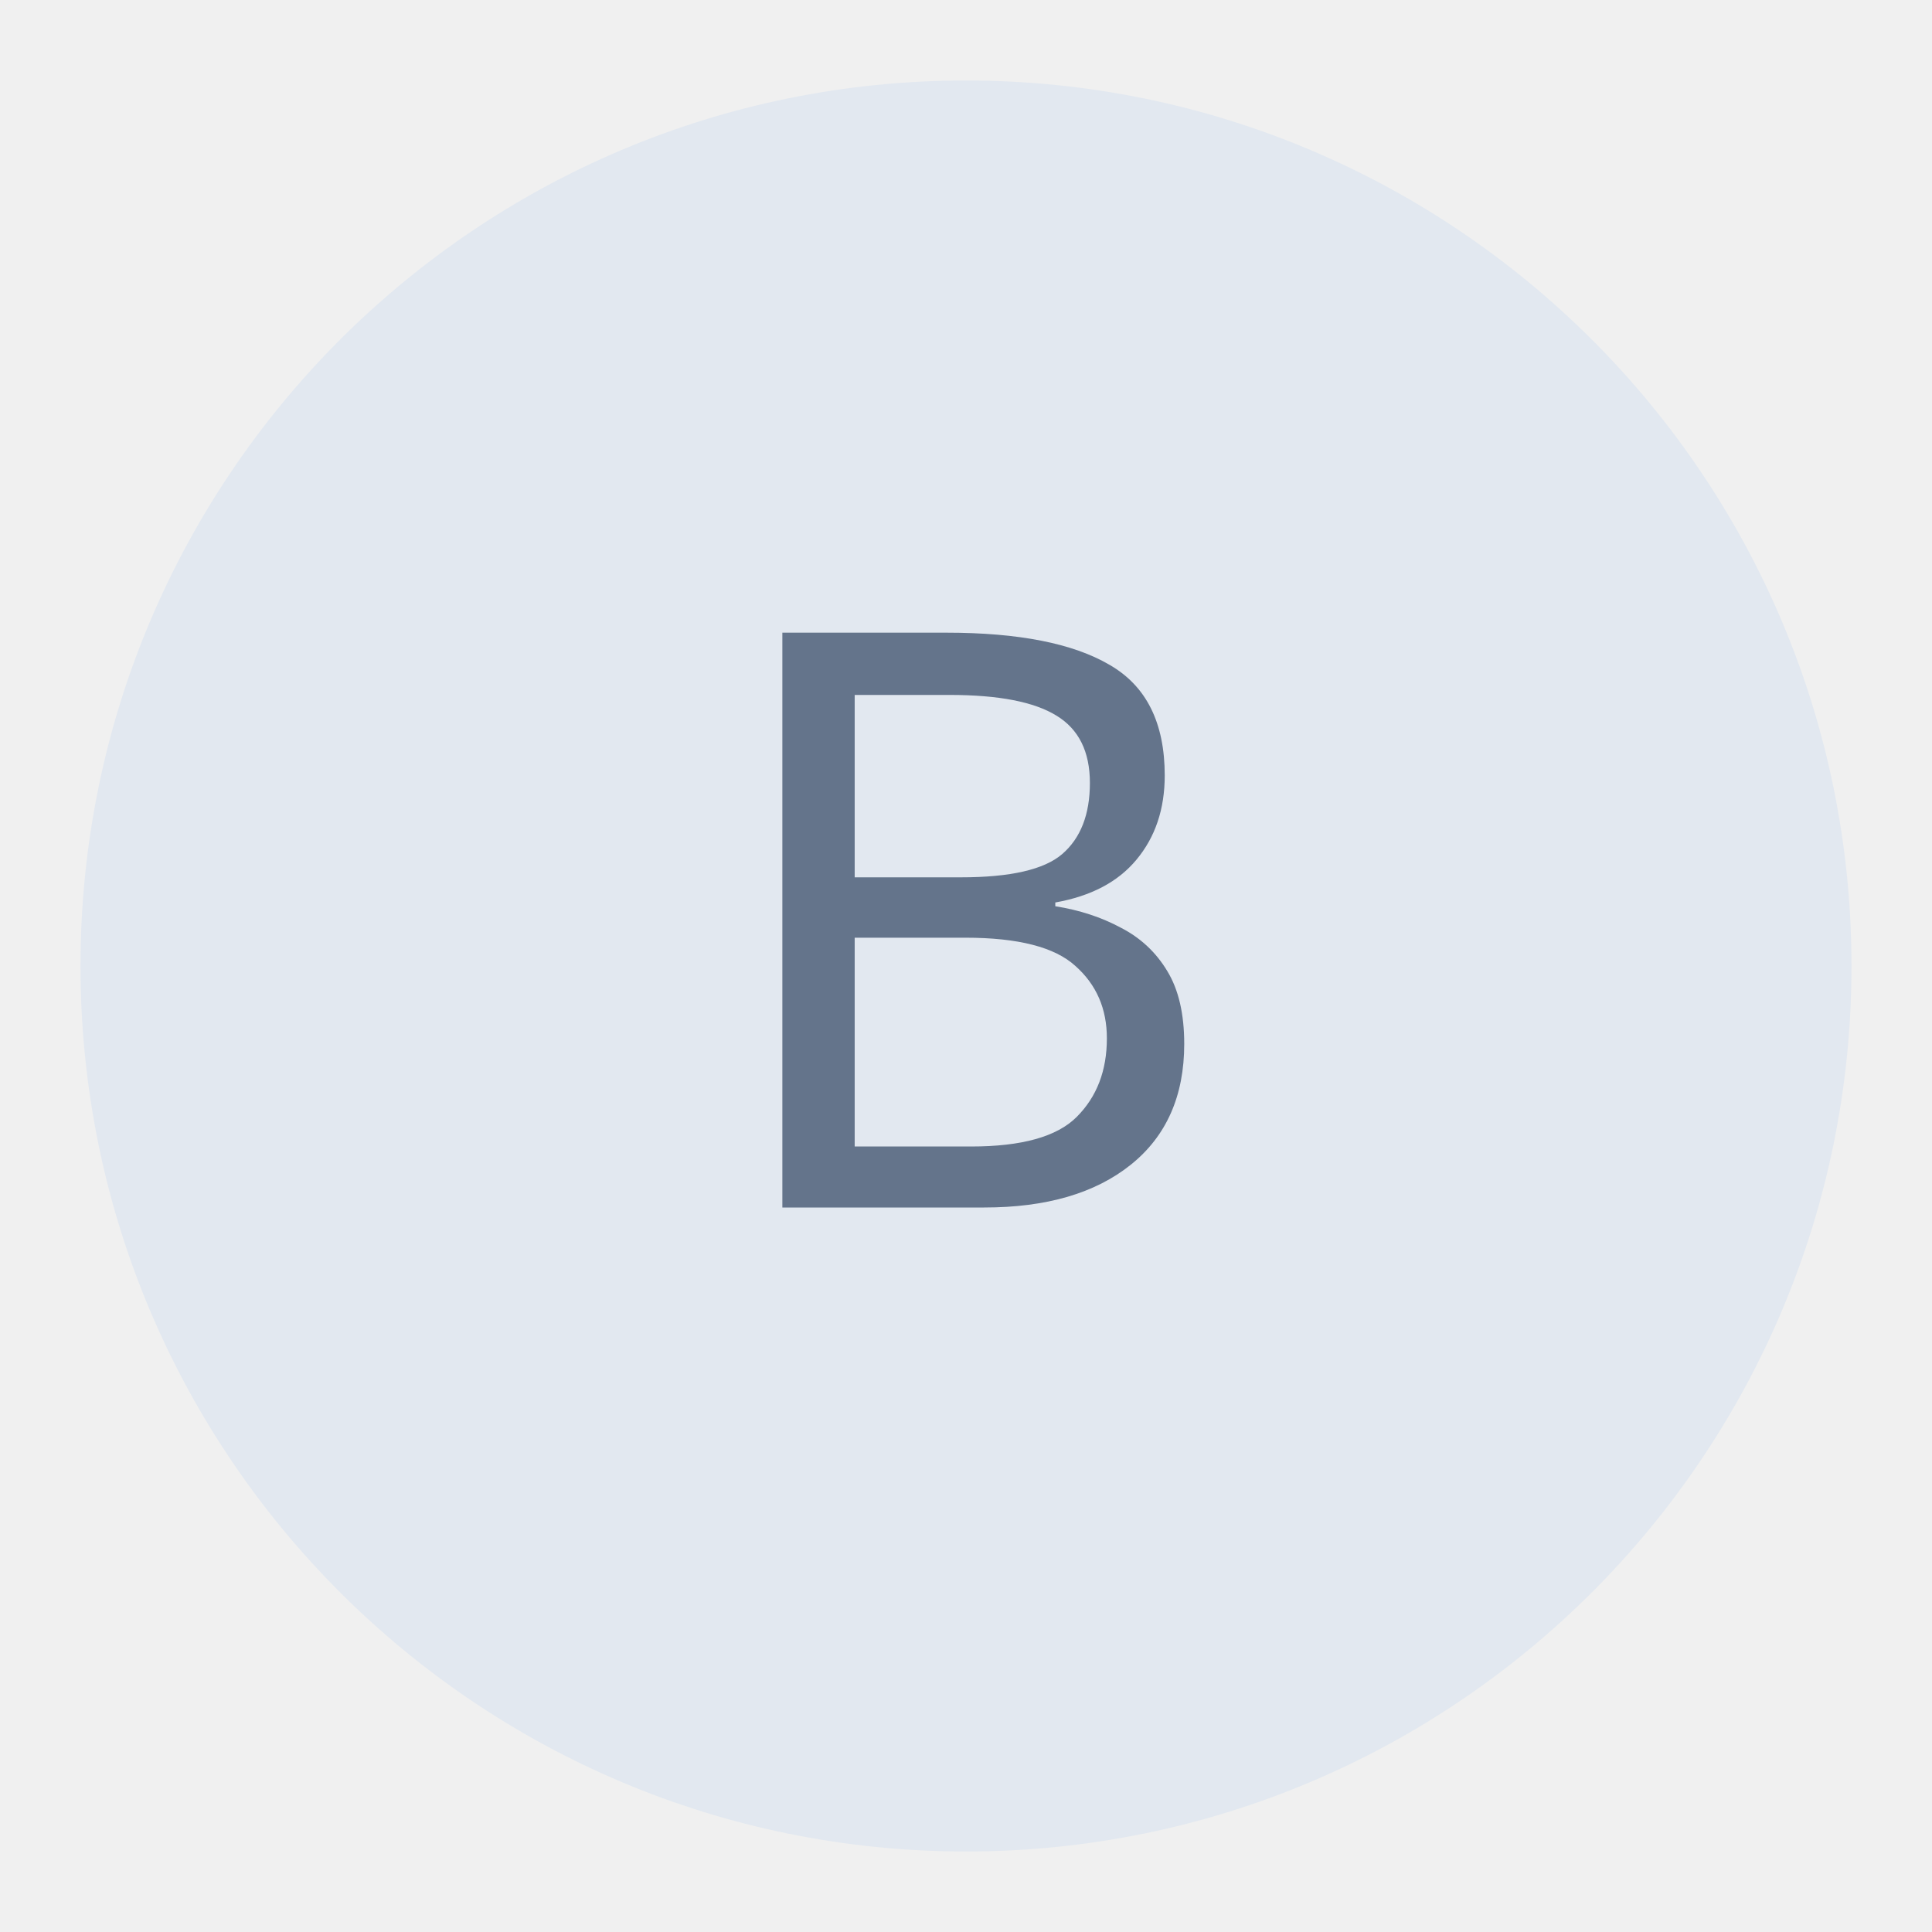
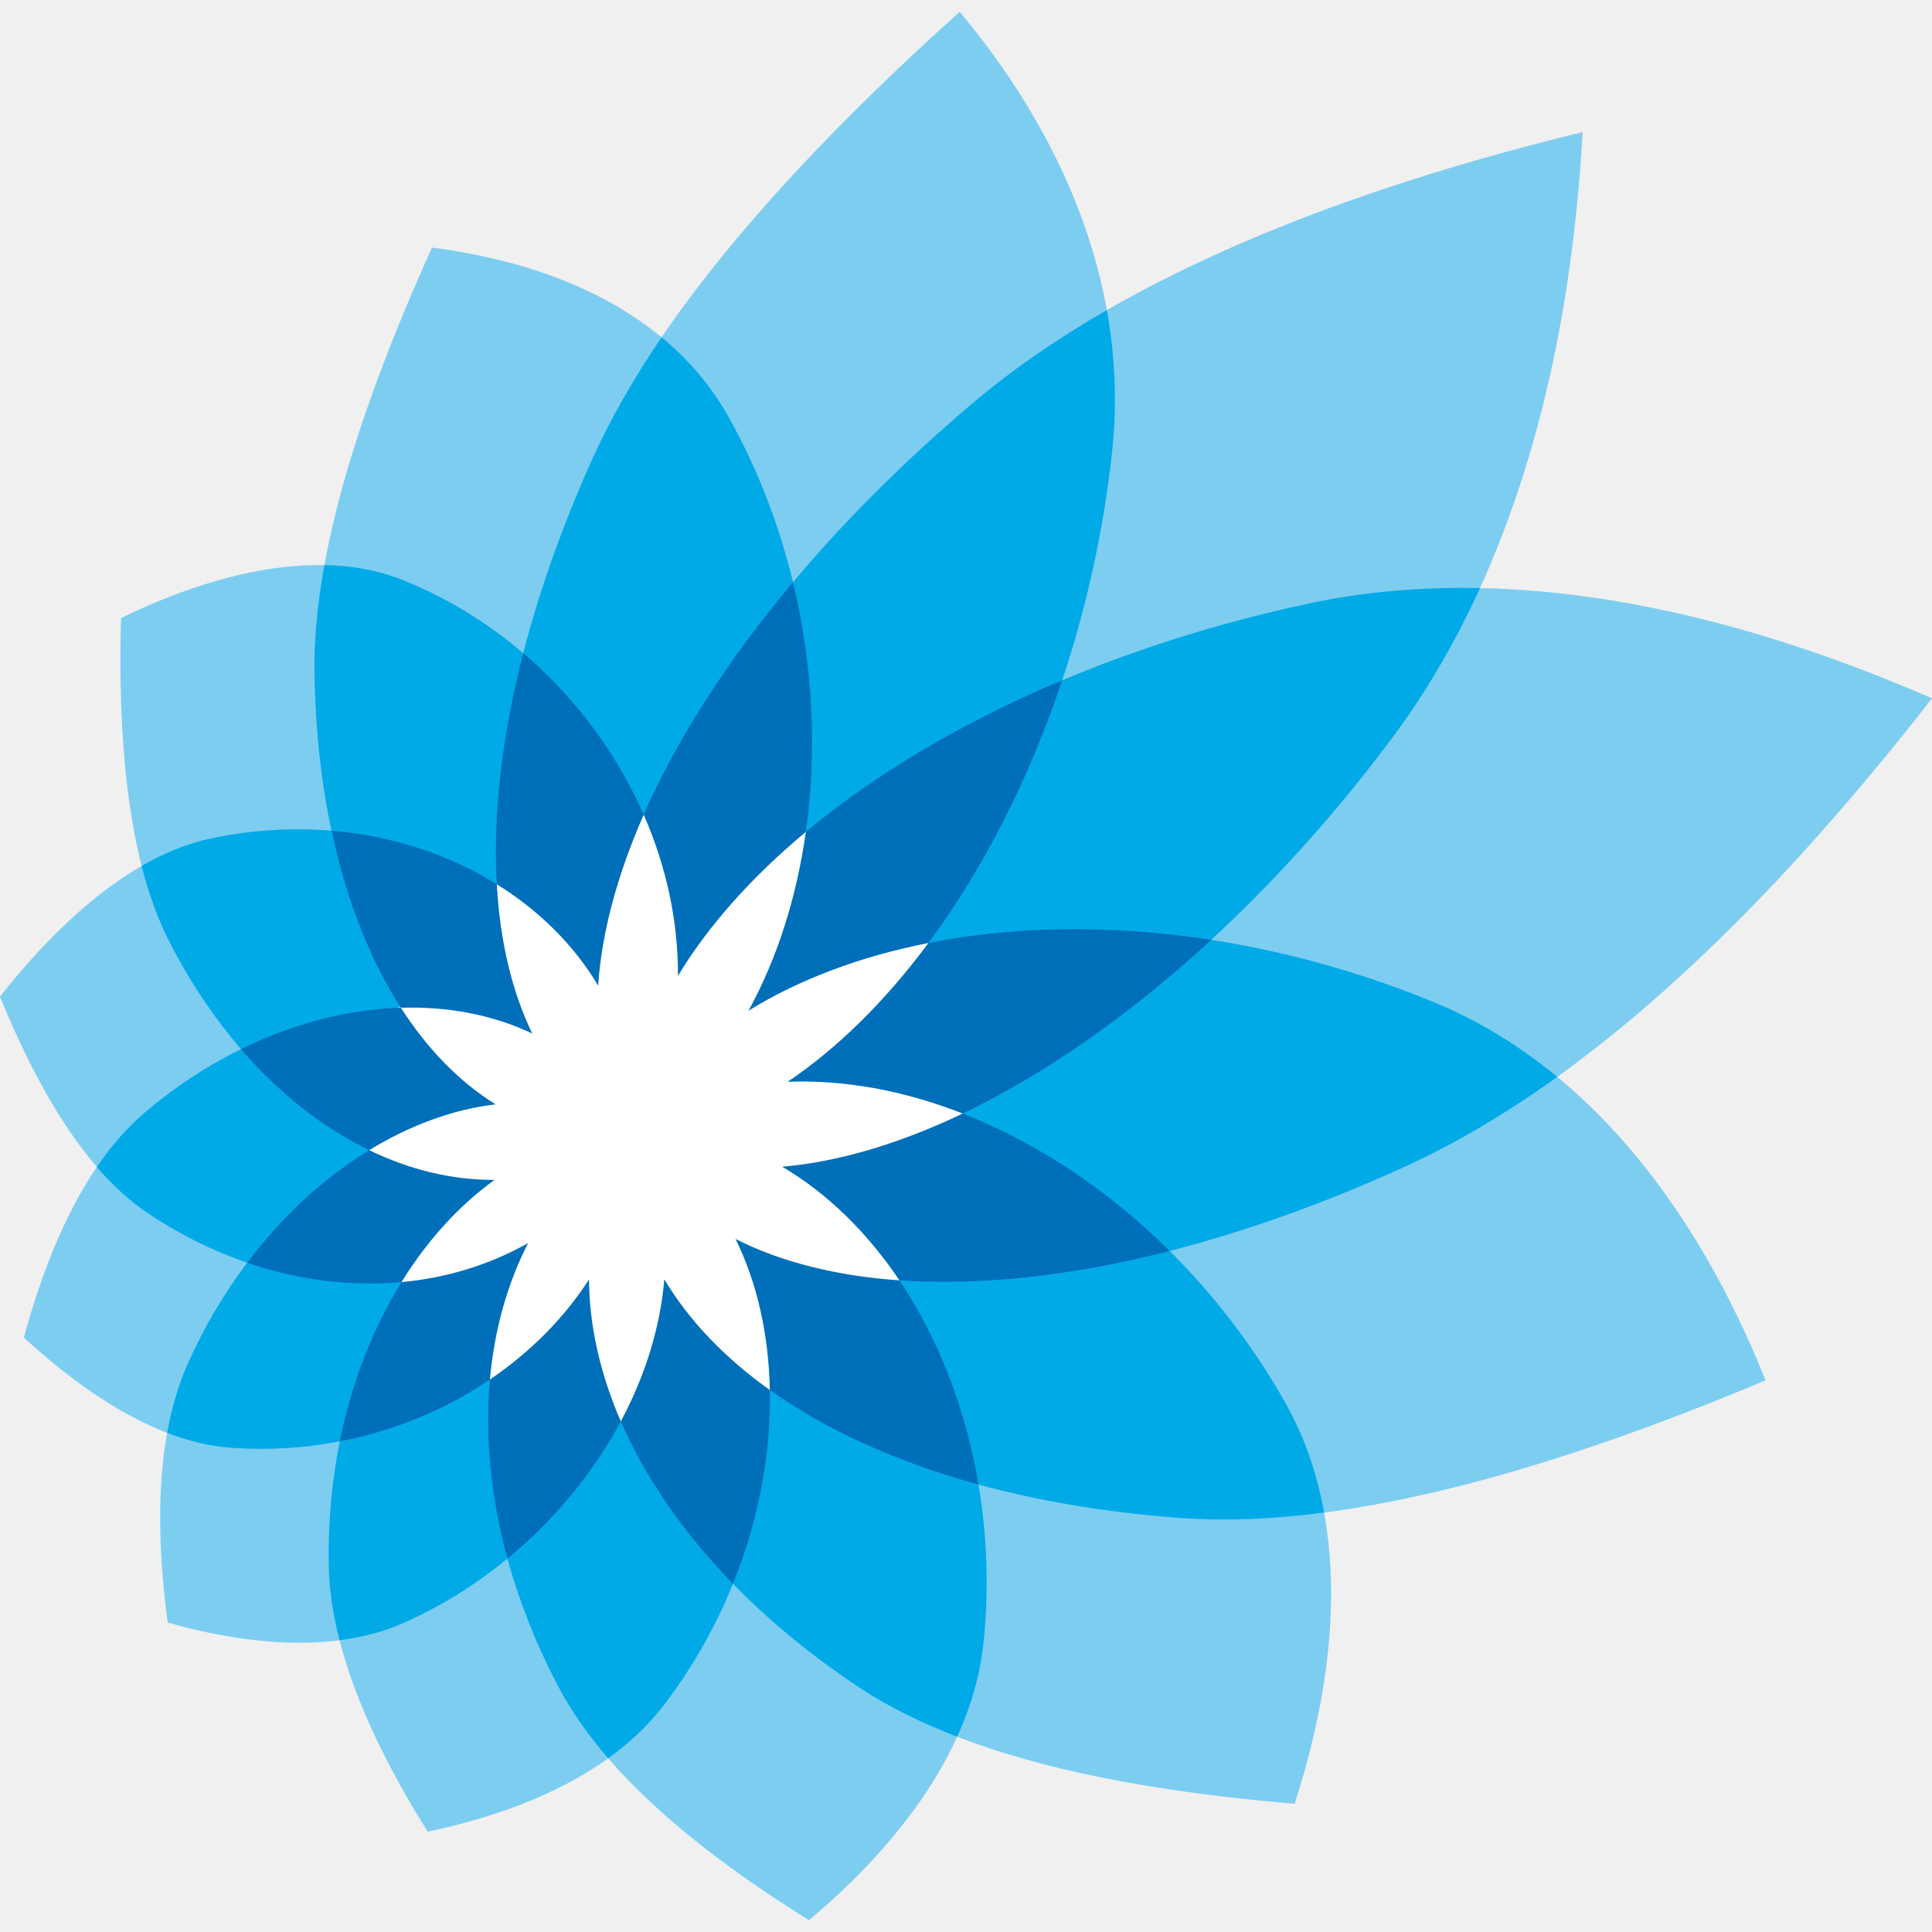
- <svg xmlns="http://www.w3.org/2000/svg" viewBox="0 0 48 48" width="48" height="48">
-   <circle cx="24" cy="24" r="22" fill="#e2e8f0" />
-   <text x="24" y="30" text-anchor="middle" font-size="20" font-family="sans-serif" fill="#64748b">B</text>
+ <svg xmlns="http://www.w3.org/2000/svg" width="28" height="28" viewBox="0 0 28 28" fill="none">
+   <g id="Bank name=Saman">
+     <path id="Shape" fill-rule="evenodd" clip-rule="evenodd" d="M9.588 4.889L9.588 4.889C10.676 3.292 12.225 1.684 13.909 0.171C14.884 1.339 15.736 2.804 16.041 4.494C17.248 3.801 18.607 3.224 20.04 2.744C20.983 2.427 21.956 2.153 22.937 1.914C22.815 4.106 22.4 6.433 21.449 8.523V8.523L21.449 8.523C23.689 8.569 25.946 9.227 28 10.121C26.36 12.23 24.52 14.203 22.569 15.607L22.569 15.607L22.569 15.607C23.969 16.764 24.937 18.382 25.588 20.005C23.381 20.932 21.16 21.665 19.19 21.921L19.19 21.921L19.19 21.921C19.444 23.328 19.19 24.824 18.763 26.141C18.06 26.083 17.367 26.002 16.7 25.894C15.678 25.729 14.715 25.495 13.872 25.17L13.871 25.17L13.872 25.17C13.395 26.217 12.568 27.121 11.725 27.829C10.618 27.141 9.563 26.35 8.815 25.483L8.814 25.482L8.815 25.483C8.043 26.036 7.086 26.361 6.198 26.545C5.649 25.668 5.16 24.705 4.921 23.772C4.412 23.838 3.878 23.809 3.359 23.724C3.043 23.672 2.73 23.601 2.431 23.516C2.309 22.611 2.266 21.635 2.422 20.765V20.765L2.422 20.765C1.678 20.48 0.962 19.95 0.346 19.386C0.578 18.53 0.915 17.631 1.404 16.913L1.404 16.913C0.832 16.248 0.368 15.348 0 14.444C0.57 13.72 1.274 13 2.052 12.55L2.046 12.525C1.784 11.475 1.719 10.208 1.754 8.957C2.098 8.789 2.46 8.638 2.833 8.512C3.447 8.307 4.084 8.178 4.702 8.189H4.702C4.96 6.76 5.552 5.155 6.261 3.588C7.422 3.739 8.646 4.109 9.588 4.889L9.588 4.889Z" fill="#7DCDF1" />
+     <path id="Shape_2" fill-rule="evenodd" clip-rule="evenodd" d="M11.493 8.438V8.437C12.194 7.602 13.034 6.75 14.014 5.913C14.621 5.389 15.304 4.92 16.041 4.494C16.16 5.155 16.194 5.84 16.118 6.542C15.993 7.7 15.742 8.818 15.394 9.859C16.469 9.407 17.669 9.025 18.969 8.746C19.78 8.574 20.611 8.505 21.449 8.523C21.09 9.311 20.657 10.057 20.142 10.741C19.314 11.844 18.436 12.806 17.554 13.621C18.609 13.785 19.696 14.08 20.77 14.52C21.43 14.79 22.028 15.161 22.569 15.607C21.846 16.126 21.11 16.566 20.359 16.909C19.158 17.457 18.014 17.857 16.951 18.13V18.13L16.952 18.13C17.587 18.762 18.16 19.5 18.627 20.329C18.907 20.823 19.089 21.362 19.19 21.921C18.457 22.017 17.754 22.048 17.091 21.998C16.019 21.919 15.046 21.751 14.181 21.515C14.308 22.263 14.335 23.047 14.251 23.834C14.2 24.295 14.066 24.744 13.872 25.17C13.347 24.967 12.863 24.73 12.438 24.446C11.737 23.98 11.131 23.475 10.623 22.953L10.619 22.949L10.623 22.953C10.377 23.562 10.05 24.144 9.646 24.679C9.415 24.989 9.131 25.254 8.814 25.483C8.523 25.146 8.274 24.794 8.083 24.426C7.76 23.812 7.52 23.195 7.354 22.589V22.589C6.909 22.955 6.417 23.264 5.889 23.503C5.585 23.644 5.258 23.728 4.921 23.772C4.826 23.401 4.769 23.031 4.764 22.668C4.754 22.052 4.811 21.454 4.924 20.889V20.889L4.924 20.889C4.411 20.989 3.879 21.021 3.345 20.982C3.035 20.959 2.726 20.883 2.422 20.765C2.487 20.413 2.583 20.075 2.721 19.765C2.958 19.233 3.249 18.741 3.583 18.3V18.3C3.094 18.133 2.612 17.896 2.152 17.589C1.882 17.409 1.633 17.179 1.403 16.913C1.604 16.619 1.829 16.355 2.084 16.136C2.525 15.758 2.999 15.447 3.492 15.205L3.492 15.205L3.492 15.205C3.117 14.768 2.773 14.263 2.475 13.689C2.297 13.35 2.158 12.965 2.052 12.55C2.375 12.365 2.708 12.226 3.048 12.153C3.638 12.027 4.23 11.991 4.804 12.039C4.656 11.347 4.571 10.585 4.558 9.76C4.549 9.263 4.602 8.736 4.702 8.189C5.107 8.197 5.5 8.268 5.868 8.419C6.497 8.675 7.073 9.031 7.583 9.465L7.583 9.465L7.583 9.465C7.809 8.593 8.133 7.66 8.57 6.684C8.838 6.084 9.183 5.485 9.588 4.889C9.968 5.201 10.296 5.578 10.549 6.025C10.975 6.78 11.289 7.598 11.493 8.437L11.493 8.438Z" fill="#00AAE7" />
+     <path id="Shape_3" fill-rule="evenodd" clip-rule="evenodd" d="M9.328 11.807C9.315 11.838 9.342 11.838 9.328 11.807L9.329 11.806L9.328 11.806C9.799 10.739 10.523 9.592 11.493 8.438C11.786 9.657 11.842 10.901 11.679 12.056C11.657 12.074 11.656 12.096 11.669 12.121C11.673 12.099 11.676 12.078 11.679 12.056C12.663 11.237 13.918 10.479 15.394 9.859C14.904 11.324 14.231 12.619 13.456 13.666L13.455 13.666H13.456C13.692 13.619 13.933 13.581 14.181 13.55C15.225 13.421 16.366 13.437 17.554 13.622C16.339 14.742 15.107 15.586 13.952 16.138C15.003 16.55 16.038 17.223 16.952 18.13C15.771 18.432 14.678 18.575 13.709 18.578C13.478 18.579 13.252 18.571 13.035 18.556L13.035 18.556L13.035 18.556C13.595 19.39 13.994 20.405 14.181 21.515C12.972 21.183 11.953 20.711 11.157 20.145V20.144L11.157 20.145C11.176 21.065 10.995 22.031 10.623 22.953C9.893 22.204 9.346 21.402 8.997 20.6C8.983 20.568 9.007 20.581 8.997 20.6C8.597 21.348 8.035 22.03 7.354 22.589C7.111 21.695 7.028 20.812 7.1 19.993L7.1 19.993H7.1V19.993C6.455 20.431 5.711 20.738 4.924 20.889C5.097 20.039 5.402 19.252 5.819 18.581C5.844 18.579 5.837 18.552 5.819 18.581C5.67 18.594 5.523 18.602 5.373 18.602C4.779 18.603 4.174 18.504 3.583 18.3C4.09 17.627 4.693 17.07 5.351 16.669C4.682 16.346 4.049 15.85 3.492 15.205C4.095 14.908 4.724 14.717 5.345 14.64C5.499 14.62 5.655 14.61 5.81 14.605C5.827 14.632 5.843 14.604 5.81 14.605C5.363 13.91 5.018 13.041 4.806 12.039C5.678 12.112 6.5 12.38 7.2 12.815V12.815C7.201 12.845 7.226 12.831 7.2 12.815V12.815C7.143 11.832 7.266 10.696 7.583 9.465C8.344 10.113 8.941 10.922 9.328 11.806L9.328 11.806L9.328 11.807Z" fill="#006FBA" />
+     <path id="Shape_4" fill-rule="evenodd" clip-rule="evenodd" d="M11.681 12.042C11.68 12.047 11.68 12.051 11.679 12.056C10.889 12.714 10.262 13.421 9.825 14.143C9.83 13.36 9.66 12.563 9.329 11.807C8.944 12.682 8.72 13.519 8.669 14.284C8.316 13.693 7.81 13.194 7.2 12.815C7.246 13.639 7.419 14.371 7.714 14.979C7.141 14.706 6.491 14.584 5.81 14.605C5.803 14.593 5.787 14.595 5.766 14.606C5.781 14.606 5.796 14.605 5.81 14.605C6.192 15.2 6.655 15.678 7.182 16.005C6.558 16.079 5.934 16.312 5.351 16.669C5.934 16.952 6.551 17.103 7.167 17.1C6.642 17.479 6.186 17.987 5.819 18.581C6.467 18.522 7.093 18.333 7.654 18.015C7.349 18.608 7.165 19.281 7.1 19.993C7.677 19.602 8.168 19.112 8.536 18.544C8.541 19.221 8.701 19.916 8.997 20.6C9.351 19.939 9.569 19.236 9.628 18.54C9.981 19.134 10.5 19.677 11.157 20.145L11.157 20.145C11.141 19.347 10.976 18.598 10.66 17.956C11.316 18.289 12.118 18.492 13.035 18.556C12.563 17.853 11.983 17.289 11.336 16.909C12.14 16.84 13.027 16.581 13.952 16.138C13.092 15.801 12.227 15.646 11.415 15.678C12.134 15.194 12.828 14.513 13.456 13.666L13.456 13.666C12.465 13.862 11.581 14.195 10.848 14.648C11.261 13.895 11.544 13.013 11.679 12.056C11.683 12.053 11.683 12.048 11.681 12.042Z" fill="white" />
+   </g>
</svg>
